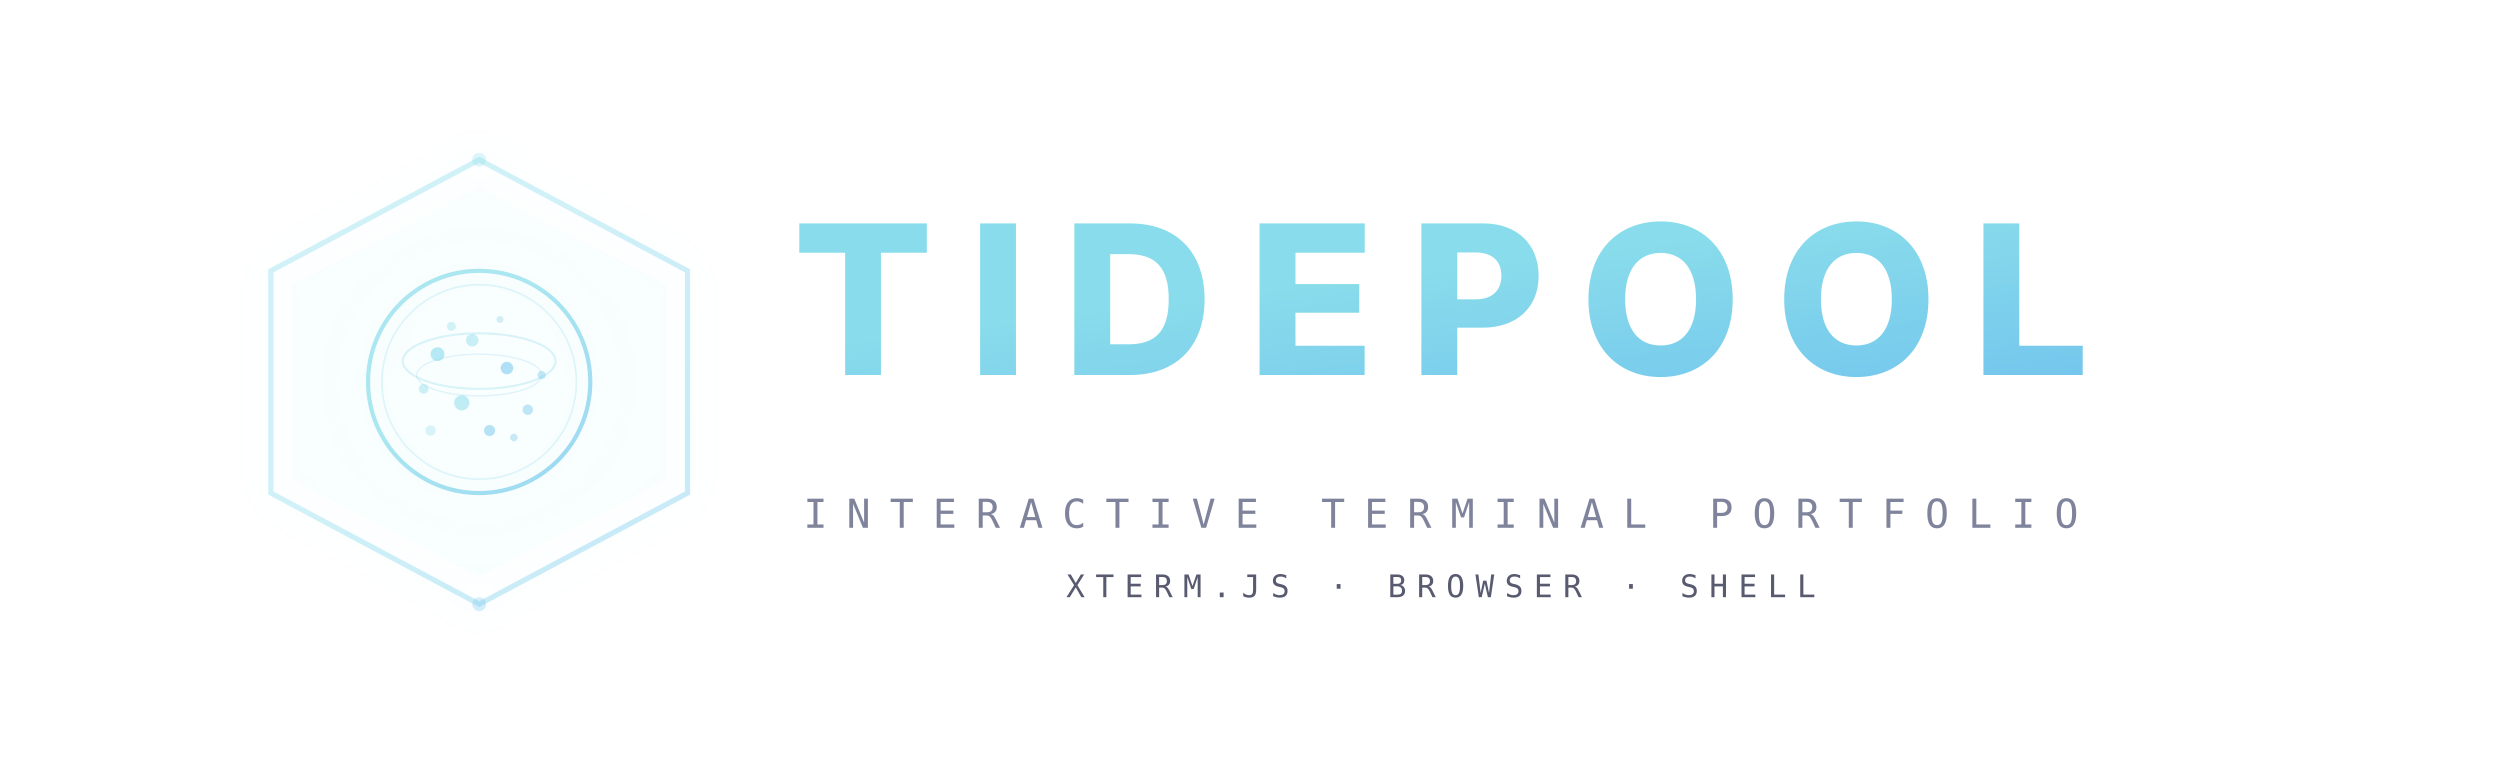
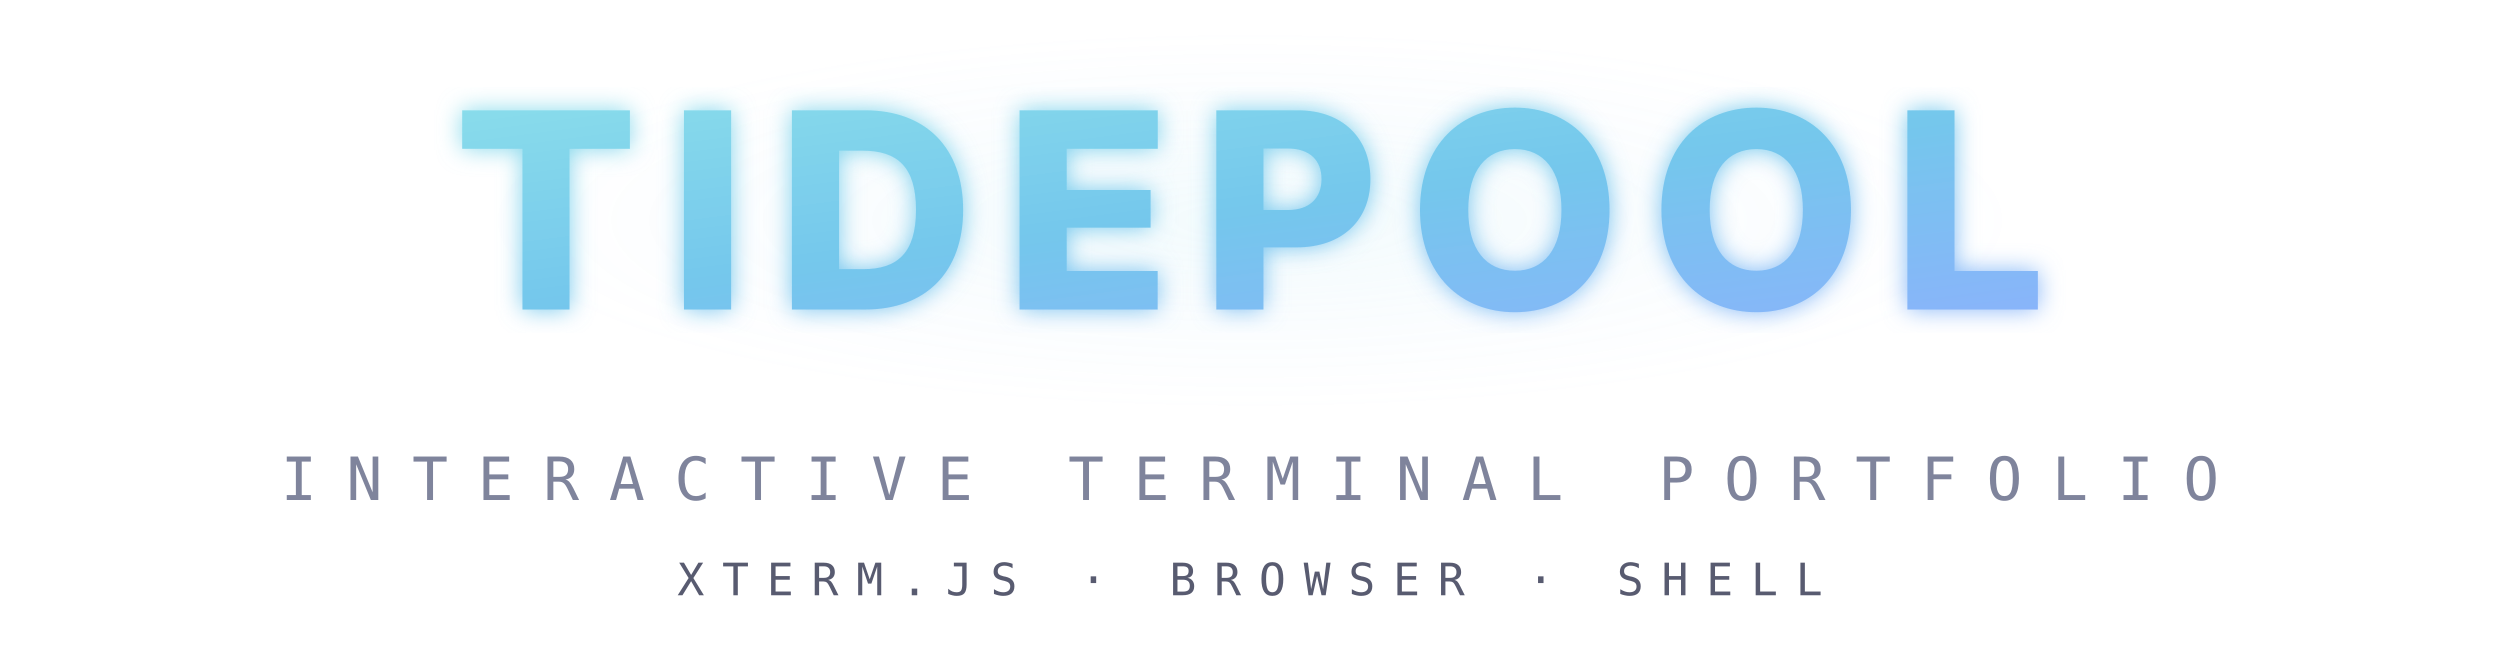
- <svg xmlns="http://www.w3.org/2000/svg" viewBox="0 0 720 220" fill="none">
+ <svg xmlns="http://www.w3.org/2000/svg" viewBox="0 0 420 110" fill="none">
  <defs>
-     <linearGradient id="g1" x1="0%" y1="0%" x2="100%" y2="100%">
+     <linearGradient id="grad" x1="0%" y1="0%" x2="100%" y2="100%">
      <stop offset="0%" stop-color="#89dceb" />
-       <stop offset="40%" stop-color="#89dceb" />
-       <stop offset="100%" stop-color="#74c7ec" />
+       <stop offset="50%" stop-color="#74c7ec" />
+       <stop offset="100%" stop-color="#89b4fa" />
    </linearGradient>
-     <linearGradient id="g2" x1="0%" y1="100%" x2="100%" y2="0%">
-       <stop offset="0%" stop-color="#74c7ec" />
-       <stop offset="100%" stop-color="#89dceb" />
-     </linearGradient>
-     <linearGradient id="g3" x1="0%" y1="0%" x2="0%" y2="100%">
-       <stop offset="0%" stop-color="#89dceb" />
-       <stop offset="50%" stop-color="#89dceb" />
-       <stop offset="100%" stop-color="#74c7ec" />
-     </linearGradient>
-     <filter id="softglow" x="-30%" y="-30%" width="160%" height="160%">
-       <feGaussianBlur in="SourceAlpha" stdDeviation="6" result="blur" />
-       <feFlood flood-color="#89dceb" flood-opacity="0.15" result="color" />
-       <feComposite in="color" in2="blur" operator="in" result="shadow" />
-       <feComposite in="SourceGraphic" in2="shadow" operator="over" />
+     <radialGradient id="glow" cx="50%" cy="40%" r="40%">
+       <stop offset="0%" stop-color="#89dceb" stop-opacity="0.1" />
+       <stop offset="50%" stop-color="#74c7ec" stop-opacity="0.04" />
+       <stop offset="100%" stop-color="#89b4fa" stop-opacity="0" />
+     </radialGradient>
+     <filter id="textglow">
+       <feGaussianBlur in="SourceGraphic" stdDeviation="2" result="blur" />
+       <feComposite in="SourceGraphic" in2="blur" operator="over" />
    </filter>
  </defs>
-   <g transform="translate(58, 40)" filter="url(#softglow)">
-     <path d="M 80 6 L 140 38 L 140 102 L 80 134 L 20 102 L 20 38 Z" fill="none" stroke="url(#g1)" stroke-width="1.5" opacity="0.4" />
-     <path d="M 80 14 L 134 42 L 134 98 L 80 126 L 26 98 L 26 42 Z" fill="#89dceb" opacity="0.04" />
-     <circle cx="80" cy="70" r="32" fill="none" stroke="url(#g1)" stroke-width="1.2" opacity="0.7" />
-     <circle cx="80" cy="70" r="28" fill="none" stroke="#89dceb" stroke-width="0.5" opacity="0.25" />
-     <ellipse cx="80" cy="64" rx="22" ry="8" fill="none" stroke="#89dceb" stroke-width="0.6" opacity="0.3" />
-     <ellipse cx="80" cy="68" rx="18" ry="6" fill="none" stroke="#74c7ec" stroke-width="0.4" opacity="0.2" />
-     <circle cx="68" cy="62" r="2" fill="#89dceb" opacity="0.6" />
-     <circle cx="88" cy="66" r="1.8" fill="#74c7ec" opacity="0.55" />
-     <circle cx="75" cy="76" r="2.2" fill="#89dceb" opacity="0.5" />
-     <circle cx="94" cy="78" r="1.5" fill="#74c7ec" opacity="0.45" />
-     <circle cx="64" cy="72" r="1.4" fill="#89dceb" opacity="0.4" />
-     <circle cx="83" cy="84" r="1.6" fill="#74c7ec" opacity="0.5" />
-     <circle cx="72" cy="54" r="1.3" fill="#89dceb" opacity="0.35" />
-     <circle cx="98" cy="68" r="1.2" fill="#74c7ec" opacity="0.4" />
-     <circle cx="78" cy="58" r="1.8" fill="#89dceb" opacity="0.45" />
-     <circle cx="90" cy="86" r="1.1" fill="#74c7ec" opacity="0.35" />
-     <circle cx="66" cy="84" r="1.5" fill="#89dceb" opacity="0.3" />
-     <circle cx="86" cy="52" r="1" fill="#74c7ec" opacity="0.3" />
-     <circle cx="80" cy="6" r="2" fill="#89dceb" opacity="0.3" />
-     <circle cx="80" cy="134" r="2" fill="#74c7ec" opacity="0.3" />
-   </g>
-   <text x="415" y="108" font-family="'SF Pro Display', 'Inter', 'Segoe UI', 'Helvetica Neue', Arial, sans-serif" font-size="60" font-weight="800" letter-spacing="10" fill="url(#g1)" text-anchor="middle">TIDEPOOL</text>
-   <line x1="280" y1="128" x2="550" y2="128" stroke="url(#g1)" stroke-width="0.8" opacity="0.25" />
-   <text x="415" y="152" font-family="'SF Mono', 'JetBrains Mono', 'Fira Code', 'Cascadia Code', monospace" font-size="11.5" font-weight="400" letter-spacing="5.5" fill="#7f849c" text-anchor="middle">INTERACTIVE TERMINAL PORTFOLIO</text>
-   <text x="415" y="172" font-family="'SF Mono', 'JetBrains Mono', 'Fira Code', monospace" font-size="9" font-weight="400" letter-spacing="3" fill="#585b70" text-anchor="middle">XTERM.JS  ·  BROWSER  ·  SHELL</text>
+   <ellipse cx="210" cy="45" rx="160" ry="40" fill="url(#glow)" />
+   <text x="210" y="52" text-anchor="middle" font-family="'Inter', 'SF Pro Display', 'Segoe UI', 'Helvetica Neue', Arial, sans-serif" font-size="46" font-weight="800" fill="url(#grad)" letter-spacing="5" filter="url(#textglow)">TIDEPOOL</text>
+   <line x1="115" y1="68" x2="305" y2="68" stroke="url(#grad)" stroke-width="0.6" opacity="0.2" />
+   <text x="210" y="84" text-anchor="middle" font-family="'JetBrains Mono', 'SF Mono', 'Fira Code', 'Cascadia Code', monospace" font-size="10" font-weight="400" fill="#7f849c" letter-spacing="5">INTERACTIVE TERMINAL PORTFOLIO</text>
+   <text x="210" y="100" text-anchor="middle" font-family="'JetBrains Mono', 'SF Mono', 'Fira Code', monospace" font-size="7.5" font-weight="400" fill="#585b70" letter-spacing="3">XTERM.JS · BROWSER · SHELL</text>
</svg>
